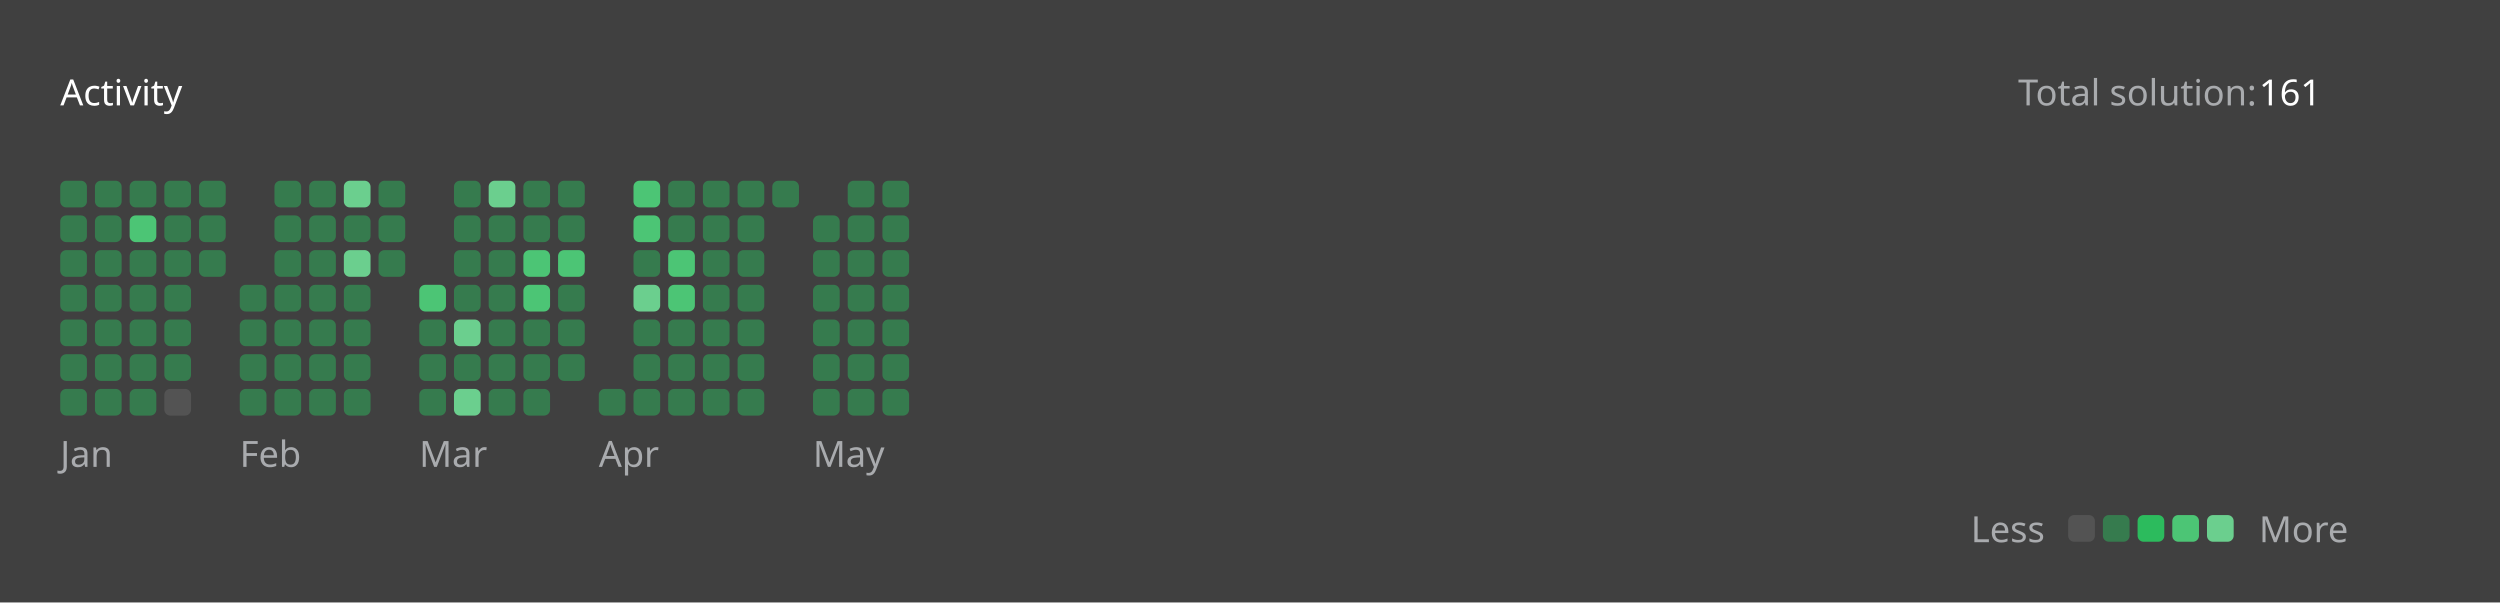
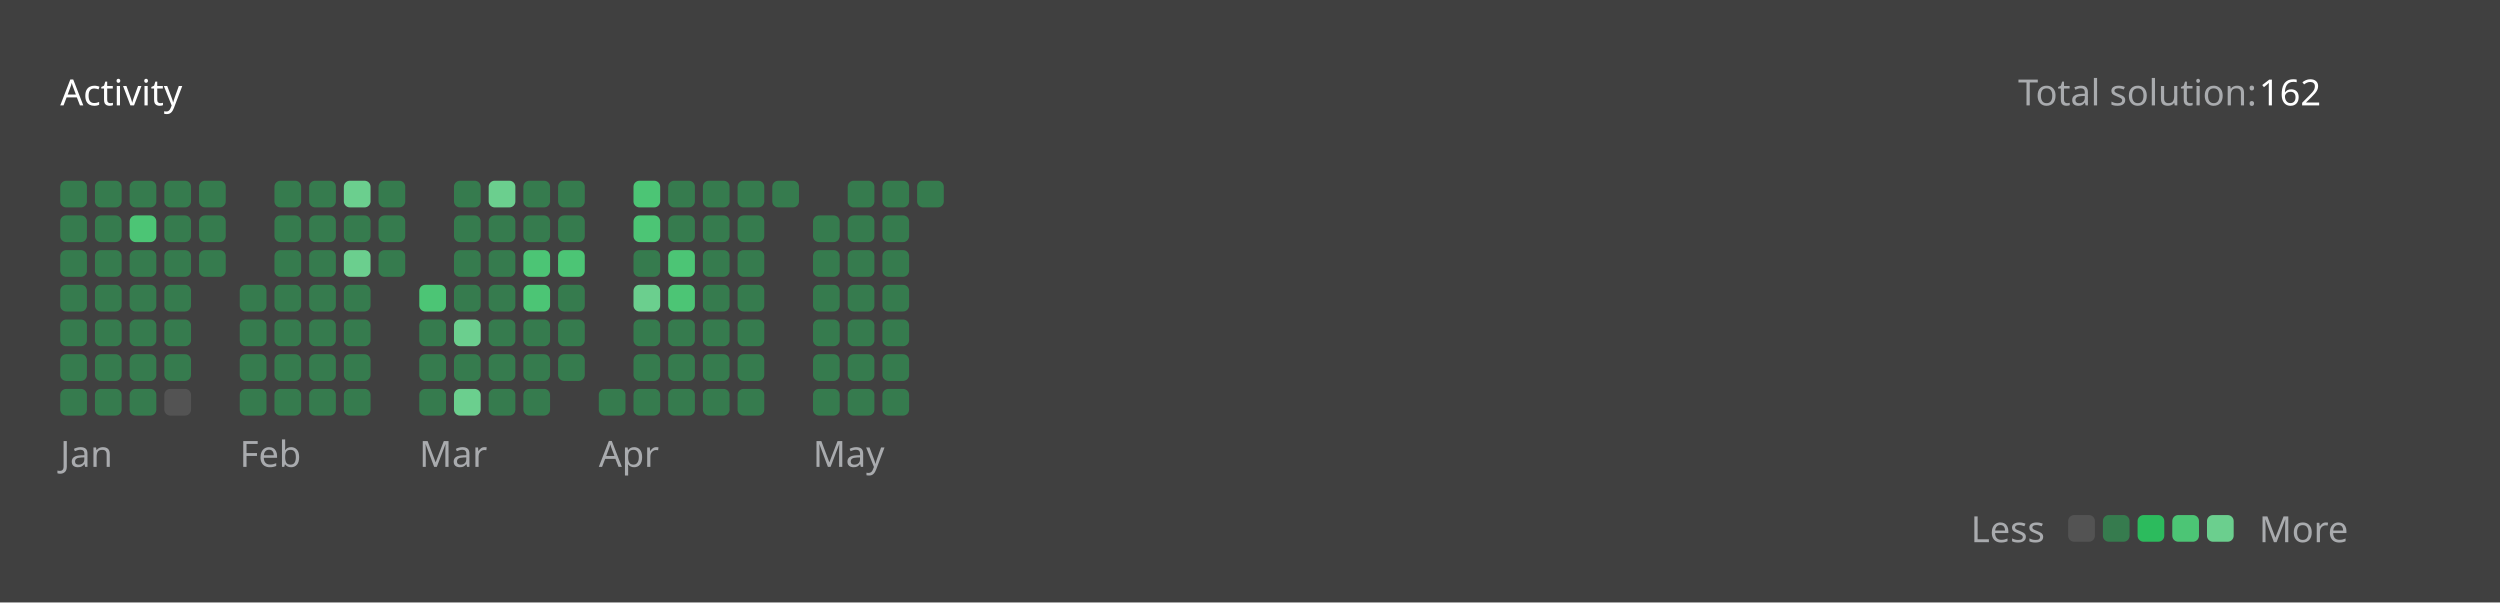
<svg xmlns="http://www.w3.org/2000/svg" version="1.1" height="200" width="830" viewBox="0 0 830 200">
  <style>*{font-family: "Segoe UI", Tahoma, Geneva, Verdana, sans-serif;}</style>
  <style>.title{font-weight: 500;font-size: 1rem;}</style>
  <style>.rotate-90{transform: rotate(-90deg);transform-origin: center;transform-box: fill-box;}</style>
  <style>.state{font-size: .75rem;}</style>
  <style>.light{color: #ffffff;fill: #ffffff;}</style>
  <style>.light-gray{color: #eff2f699;fill: #eff2f699;}</style>
  <style>.dark-gray{color: #ebebf54d;fill: #ebebf54d;}</style>
  <style>.gray{color: #747474;fill: #747474;}</style>
  <style>.orange{color: #ffa116;fill: #ffa116;}</style>
  <style>.background{color: #404040;fill: #404040;}</style>
  <style>.level-1-block{fill: #ffffff1a;}</style>
  <style>.level-2-block{fill: #2cb55d80;}</style>
  <style>.level-3-block{fill: #2cbb5dff;}</style>
  <style>.level-4-block{fill: #4cc575ff;}</style>
  <style>.level-5-block{fill: #6bcf8eff;}</style>
  <rect fill="#404040" x="0" y="0" width="830" height="200" rx="0.5rem" />
  <g text-anchor="start" text-decoration="1" class="title">
    <text x="20" y="35">
      <tspan class="light">Activity</tspan>
      <tspan class="orange" />
    </text>
  </g>
  <g class="state">
    <text x="670" y="35" class="light-gray"> Total solution: </text>
-     <text x="750" y="35" class="light"> 161 </text>
+     <text x="750" y="35" class="light"> 162 </text>
    <text x="678.88" y="180" class="light-gray" text-anchor="end">Less</text>
    <rect x="686.64" y="171" width="8.86" height="8.86" rx="2" ry="2" class="level-1-block" />
    <rect x="698.16" y="171" width="8.86" height="8.86" rx="2" ry="2" class="level-2-block" />
    <rect x="709.68" y="171" width="8.86" height="8.86" rx="2" ry="2" class="level-3-block" />
    <rect x="721.2" y="171" width="8.86" height="8.86" rx="2" ry="2" class="level-4-block" />
    <rect x="732.72" y="171" width="8.86" height="8.86" rx="2" ry="2" class="level-5-block" />
    <text x="750" y="180" class="light-gray">More</text>
  </g>
  <g x="20" y="60">
    <g x="20" y="60">
      <g x="20.0" y="60">
        <rect x="20.0" y="60.0" width="8.86" height="8.86" rx="2" ry="2" class="level-2-block" />
        <rect x="20.0" y="71.52" width="8.86" height="8.86" rx="2" ry="2" class="level-2-block" />
        <rect x="20.0" y="83.04" width="8.86" height="8.86" rx="2" ry="2" class="level-2-block" />
        <rect x="20.0" y="94.56" width="8.86" height="8.86" rx="2" ry="2" class="level-2-block" />
        <rect x="20.0" y="106.08" width="8.86" height="8.86" rx="2" ry="2" class="level-2-block" />
        <rect x="20.0" y="117.6" width="8.86" height="8.86" rx="2" ry="2" class="level-2-block" />
        <rect x="20.0" y="129.12" width="8.86" height="8.86" rx="2" ry="2" class="level-2-block" />
      </g>
      <g x="31.52" y="60">
        <rect x="31.52" y="60.0" width="8.86" height="8.86" rx="2" ry="2" class="level-2-block" />
        <rect x="31.52" y="71.52" width="8.86" height="8.86" rx="2" ry="2" class="level-2-block" />
        <rect x="31.52" y="83.04" width="8.86" height="8.86" rx="2" ry="2" class="level-2-block" />
        <rect x="31.52" y="94.56" width="8.86" height="8.86" rx="2" ry="2" class="level-2-block" />
        <rect x="31.52" y="106.08" width="8.86" height="8.86" rx="2" ry="2" class="level-2-block" />
        <rect x="31.52" y="117.6" width="8.86" height="8.86" rx="2" ry="2" class="level-2-block" />
        <rect x="31.52" y="129.12" width="8.86" height="8.86" rx="2" ry="2" class="level-2-block" />
      </g>
      <g x="43.04" y="60">
        <rect x="43.04" y="60.0" width="8.86" height="8.86" rx="2" ry="2" class="level-2-block" />
        <rect x="43.04" y="71.52" width="8.86" height="8.86" rx="2" ry="2" class="level-4-block" />
        <rect x="43.04" y="83.04" width="8.86" height="8.86" rx="2" ry="2" class="level-2-block" />
        <rect x="43.04" y="94.56" width="8.86" height="8.86" rx="2" ry="2" class="level-2-block" />
        <rect x="43.04" y="106.08" width="8.86" height="8.86" rx="2" ry="2" class="level-2-block" />
        <rect x="43.04" y="117.6" width="8.86" height="8.86" rx="2" ry="2" class="level-2-block" />
        <rect x="43.04" y="129.12" width="8.86" height="8.86" rx="2" ry="2" class="level-2-block" />
      </g>
      <g x="54.56" y="60">
        <rect x="54.56" y="60.0" width="8.86" height="8.86" rx="2" ry="2" class="level-2-block" />
        <rect x="54.56" y="71.52" width="8.86" height="8.86" rx="2" ry="2" class="level-2-block" />
        <rect x="54.56" y="83.04" width="8.86" height="8.86" rx="2" ry="2" class="level-2-block" />
        <rect x="54.56" y="94.56" width="8.86" height="8.86" rx="2" ry="2" class="level-2-block" />
        <rect x="54.56" y="106.08" width="8.86" height="8.86" rx="2" ry="2" class="level-2-block" />
        <rect x="54.56" y="117.6" width="8.86" height="8.86" rx="2" ry="2" class="level-2-block" />
        <rect x="54.56" y="129.12" width="8.86" height="8.86" rx="2" ry="2" class="level-1-block" />
      </g>
      <g x="66.08" y="60">
        <rect x="66.08" y="60.0" width="8.86" height="8.86" rx="2" ry="2" class="level-2-block" />
        <rect x="66.08" y="71.52" width="8.86" height="8.86" rx="2" ry="2" class="level-2-block" />
        <rect x="66.08" y="83.04" width="8.86" height="8.86" rx="2" ry="2" class="level-2-block" />
      </g>
      <text x="20.0" y="155" class="light-gray state">Jan</text>
    </g>
  </g>
  <g x="79.6" y="60">
    <g x="79.6" y="60">
      <g x="79.6" y="60">
        <rect x="79.6" y="94.56" width="8.86" height="8.86" rx="2" ry="2" class="level-2-block" />
        <rect x="79.6" y="106.08" width="8.86" height="8.86" rx="2" ry="2" class="level-2-block" />
        <rect x="79.6" y="117.6" width="8.86" height="8.86" rx="2" ry="2" class="level-2-block" />
        <rect x="79.6" y="129.12" width="8.86" height="8.86" rx="2" ry="2" class="level-2-block" />
      </g>
      <g x="91.12" y="60">
        <rect x="91.12" y="60.0" width="8.86" height="8.86" rx="2" ry="2" class="level-2-block" />
        <rect x="91.12" y="71.52" width="8.86" height="8.86" rx="2" ry="2" class="level-2-block" />
        <rect x="91.12" y="83.04" width="8.86" height="8.86" rx="2" ry="2" class="level-2-block" />
        <rect x="91.12" y="94.56" width="8.86" height="8.86" rx="2" ry="2" class="level-2-block" />
        <rect x="91.12" y="106.08" width="8.86" height="8.86" rx="2" ry="2" class="level-2-block" />
        <rect x="91.12" y="117.6" width="8.86" height="8.86" rx="2" ry="2" class="level-2-block" />
        <rect x="91.12" y="129.12" width="8.86" height="8.86" rx="2" ry="2" class="level-2-block" />
      </g>
      <g x="102.64" y="60">
        <rect x="102.64" y="60.0" width="8.86" height="8.86" rx="2" ry="2" class="level-2-block" />
        <rect x="102.64" y="71.52" width="8.86" height="8.86" rx="2" ry="2" class="level-2-block" />
        <rect x="102.64" y="83.04" width="8.86" height="8.86" rx="2" ry="2" class="level-2-block" />
        <rect x="102.64" y="94.56" width="8.86" height="8.86" rx="2" ry="2" class="level-2-block" />
        <rect x="102.64" y="106.08" width="8.86" height="8.86" rx="2" ry="2" class="level-2-block" />
        <rect x="102.64" y="117.6" width="8.86" height="8.86" rx="2" ry="2" class="level-2-block" />
        <rect x="102.64" y="129.12" width="8.86" height="8.86" rx="2" ry="2" class="level-2-block" />
      </g>
      <g x="114.16" y="60">
        <rect x="114.16" y="60.0" width="8.86" height="8.86" rx="2" ry="2" class="level-5-block" />
        <rect x="114.16" y="71.52" width="8.86" height="8.86" rx="2" ry="2" class="level-2-block" />
        <rect x="114.16" y="83.04" width="8.86" height="8.86" rx="2" ry="2" class="level-5-block" />
        <rect x="114.16" y="94.56" width="8.86" height="8.86" rx="2" ry="2" class="level-2-block" />
        <rect x="114.16" y="106.08" width="8.86" height="8.86" rx="2" ry="2" class="level-2-block" />
        <rect x="114.16" y="117.6" width="8.86" height="8.86" rx="2" ry="2" class="level-2-block" />
        <rect x="114.16" y="129.12" width="8.86" height="8.86" rx="2" ry="2" class="level-2-block" />
      </g>
      <g x="125.68" y="60">
        <rect x="125.68" y="60.0" width="8.86" height="8.86" rx="2" ry="2" class="level-2-block" />
        <rect x="125.68" y="71.52" width="8.86" height="8.86" rx="2" ry="2" class="level-2-block" />
        <rect x="125.68" y="83.04" width="8.86" height="8.86" rx="2" ry="2" class="level-2-block" />
      </g>
      <text x="79.6" y="155" class="light-gray state">Feb</text>
    </g>
  </g>
  <g x="139.2" y="60">
    <g x="139.2" y="60">
      <g x="139.2" y="60">
        <rect x="139.2" y="94.56" width="8.86" height="8.86" rx="2" ry="2" class="level-4-block" />
        <rect x="139.2" y="106.08" width="8.86" height="8.86" rx="2" ry="2" class="level-2-block" />
        <rect x="139.2" y="117.6" width="8.86" height="8.86" rx="2" ry="2" class="level-2-block" />
        <rect x="139.2" y="129.12" width="8.86" height="8.86" rx="2" ry="2" class="level-2-block" />
      </g>
      <g x="150.72" y="60">
        <rect x="150.72" y="60.0" width="8.86" height="8.86" rx="2" ry="2" class="level-2-block" />
        <rect x="150.72" y="71.52" width="8.86" height="8.86" rx="2" ry="2" class="level-2-block" />
        <rect x="150.72" y="83.04" width="8.86" height="8.86" rx="2" ry="2" class="level-2-block" />
        <rect x="150.72" y="94.56" width="8.86" height="8.86" rx="2" ry="2" class="level-2-block" />
        <rect x="150.72" y="106.08" width="8.86" height="8.86" rx="2" ry="2" class="level-5-block" />
        <rect x="150.72" y="117.6" width="8.86" height="8.86" rx="2" ry="2" class="level-2-block" />
        <rect x="150.72" y="129.12" width="8.86" height="8.86" rx="2" ry="2" class="level-5-block" />
      </g>
      <g x="162.24" y="60">
        <rect x="162.24" y="60.0" width="8.86" height="8.86" rx="2" ry="2" class="level-5-block" />
        <rect x="162.24" y="71.52" width="8.86" height="8.86" rx="2" ry="2" class="level-2-block" />
        <rect x="162.24" y="83.04" width="8.86" height="8.86" rx="2" ry="2" class="level-2-block" />
        <rect x="162.24" y="94.56" width="8.86" height="8.86" rx="2" ry="2" class="level-2-block" />
        <rect x="162.24" y="106.08" width="8.86" height="8.86" rx="2" ry="2" class="level-2-block" />
        <rect x="162.24" y="117.6" width="8.86" height="8.86" rx="2" ry="2" class="level-2-block" />
        <rect x="162.24" y="129.12" width="8.86" height="8.86" rx="2" ry="2" class="level-2-block" />
      </g>
      <g x="173.76" y="60">
        <rect x="173.76" y="60.0" width="8.86" height="8.86" rx="2" ry="2" class="level-2-block" />
        <rect x="173.76" y="71.52" width="8.86" height="8.86" rx="2" ry="2" class="level-2-block" />
        <rect x="173.76" y="83.04" width="8.86" height="8.86" rx="2" ry="2" class="level-4-block" />
        <rect x="173.76" y="94.56" width="8.86" height="8.86" rx="2" ry="2" class="level-4-block" />
        <rect x="173.76" y="106.08" width="8.86" height="8.86" rx="2" ry="2" class="level-2-block" />
        <rect x="173.76" y="117.6" width="8.86" height="8.86" rx="2" ry="2" class="level-2-block" />
        <rect x="173.76" y="129.12" width="8.86" height="8.86" rx="2" ry="2" class="level-2-block" />
      </g>
      <g x="185.28" y="60">
        <rect x="185.28" y="60.0" width="8.86" height="8.86" rx="2" ry="2" class="level-2-block" />
        <rect x="185.28" y="71.52" width="8.86" height="8.86" rx="2" ry="2" class="level-2-block" />
        <rect x="185.28" y="83.04" width="8.86" height="8.86" rx="2" ry="2" class="level-4-block" />
        <rect x="185.28" y="94.56" width="8.86" height="8.86" rx="2" ry="2" class="level-2-block" />
        <rect x="185.28" y="106.08" width="8.86" height="8.86" rx="2" ry="2" class="level-2-block" />
        <rect x="185.28" y="117.6" width="8.86" height="8.86" rx="2" ry="2" class="level-2-block" />
      </g>
      <text x="139.2" y="155" class="light-gray state">Mar</text>
    </g>
  </g>
  <g x="198.8" y="60">
    <g x="198.8" y="60">
      <g x="198.8" y="60">
        <rect x="198.8" y="129.12" width="8.86" height="8.86" rx="2" ry="2" class="level-2-block" />
      </g>
      <g x="210.32" y="60">
        <rect x="210.32" y="60.0" width="8.86" height="8.86" rx="2" ry="2" class="level-4-block" />
        <rect x="210.32" y="71.52" width="8.86" height="8.86" rx="2" ry="2" class="level-4-block" />
        <rect x="210.32" y="83.04" width="8.86" height="8.86" rx="2" ry="2" class="level-2-block" />
        <rect x="210.32" y="94.56" width="8.86" height="8.86" rx="2" ry="2" class="level-5-block" />
        <rect x="210.32" y="106.08" width="8.86" height="8.86" rx="2" ry="2" class="level-2-block" />
        <rect x="210.32" y="117.6" width="8.86" height="8.86" rx="2" ry="2" class="level-2-block" />
        <rect x="210.32" y="129.12" width="8.86" height="8.86" rx="2" ry="2" class="level-2-block" />
      </g>
      <g x="221.84" y="60">
        <rect x="221.84" y="60.0" width="8.86" height="8.86" rx="2" ry="2" class="level-2-block" />
        <rect x="221.84" y="71.52" width="8.86" height="8.86" rx="2" ry="2" class="level-2-block" />
        <rect x="221.84" y="83.04" width="8.86" height="8.86" rx="2" ry="2" class="level-4-block" />
        <rect x="221.84" y="94.56" width="8.86" height="8.86" rx="2" ry="2" class="level-4-block" />
        <rect x="221.84" y="106.08" width="8.86" height="8.86" rx="2" ry="2" class="level-2-block" />
        <rect x="221.84" y="117.6" width="8.86" height="8.86" rx="2" ry="2" class="level-2-block" />
        <rect x="221.84" y="129.12" width="8.86" height="8.86" rx="2" ry="2" class="level-2-block" />
      </g>
      <g x="233.36" y="60">
        <rect x="233.36" y="60.0" width="8.86" height="8.86" rx="2" ry="2" class="level-2-block" />
        <rect x="233.36" y="71.52" width="8.86" height="8.86" rx="2" ry="2" class="level-2-block" />
        <rect x="233.36" y="83.04" width="8.86" height="8.86" rx="2" ry="2" class="level-2-block" />
        <rect x="233.36" y="94.56" width="8.86" height="8.86" rx="2" ry="2" class="level-2-block" />
        <rect x="233.36" y="106.08" width="8.86" height="8.86" rx="2" ry="2" class="level-2-block" />
        <rect x="233.36" y="117.6" width="8.86" height="8.86" rx="2" ry="2" class="level-2-block" />
        <rect x="233.36" y="129.12" width="8.86" height="8.86" rx="2" ry="2" class="level-2-block" />
      </g>
      <g x="244.88" y="60">
        <rect x="244.88" y="60.0" width="8.86" height="8.86" rx="2" ry="2" class="level-2-block" />
        <rect x="244.88" y="71.52" width="8.86" height="8.86" rx="2" ry="2" class="level-2-block" />
        <rect x="244.88" y="83.04" width="8.86" height="8.86" rx="2" ry="2" class="level-2-block" />
        <rect x="244.88" y="94.56" width="8.86" height="8.86" rx="2" ry="2" class="level-2-block" />
        <rect x="244.88" y="106.08" width="8.86" height="8.86" rx="2" ry="2" class="level-2-block" />
        <rect x="244.88" y="117.6" width="8.86" height="8.86" rx="2" ry="2" class="level-2-block" />
        <rect x="244.88" y="129.12" width="8.86" height="8.86" rx="2" ry="2" class="level-2-block" />
      </g>
      <g x="256.4" y="60">
        <rect x="256.4" y="60.0" width="8.86" height="8.86" rx="2" ry="2" class="level-2-block" />
      </g>
      <text x="198.8" y="155" class="light-gray state">Apr</text>
    </g>
  </g>
  <g x="269.92" y="60">
    <g x="269.92" y="60">
      <g x="269.92" y="60">
        <rect x="269.92" y="71.52" width="8.86" height="8.86" rx="2" ry="2" class="level-2-block" />
        <rect x="269.92" y="83.04" width="8.86" height="8.86" rx="2" ry="2" class="level-2-block" />
        <rect x="269.92" y="94.56" width="8.86" height="8.86" rx="2" ry="2" class="level-2-block" />
        <rect x="269.92" y="106.08" width="8.86" height="8.86" rx="2" ry="2" class="level-2-block" />
        <rect x="269.92" y="117.6" width="8.86" height="8.86" rx="2" ry="2" class="level-2-block" />
        <rect x="269.92" y="129.12" width="8.86" height="8.86" rx="2" ry="2" class="level-2-block" />
      </g>
      <g x="281.44" y="60">
        <rect x="281.44" y="60.0" width="8.86" height="8.86" rx="2" ry="2" class="level-2-block" />
        <rect x="281.44" y="71.52" width="8.86" height="8.86" rx="2" ry="2" class="level-2-block" />
        <rect x="281.44" y="83.04" width="8.86" height="8.86" rx="2" ry="2" class="level-2-block" />
        <rect x="281.44" y="94.56" width="8.86" height="8.86" rx="2" ry="2" class="level-2-block" />
        <rect x="281.44" y="106.08" width="8.86" height="8.86" rx="2" ry="2" class="level-2-block" />
        <rect x="281.44" y="117.6" width="8.86" height="8.86" rx="2" ry="2" class="level-2-block" />
        <rect x="281.44" y="129.12" width="8.86" height="8.86" rx="2" ry="2" class="level-2-block" />
      </g>
      <g x="292.96" y="60">
        <rect x="292.96" y="60.0" width="8.86" height="8.86" rx="2" ry="2" class="level-2-block" />
        <rect x="292.96" y="71.52" width="8.86" height="8.86" rx="2" ry="2" class="level-2-block" />
        <rect x="292.96" y="83.04" width="8.86" height="8.86" rx="2" ry="2" class="level-2-block" />
        <rect x="292.96" y="94.56" width="8.86" height="8.86" rx="2" ry="2" class="level-2-block" />
        <rect x="292.96" y="106.08" width="8.86" height="8.86" rx="2" ry="2" class="level-2-block" />
        <rect x="292.96" y="117.6" width="8.86" height="8.86" rx="2" ry="2" class="level-2-block" />
        <rect x="292.96" y="129.12" width="8.86" height="8.86" rx="2" ry="2" class="level-2-block" />
      </g>
+       <g x="304.48" y="60">
+         <rect x="304.48" y="60.0" width="8.86" height="8.86" rx="2" ry="2" class="level-2-block" />
+       </g>
      <text x="269.92" y="155" class="light-gray state">May</text>
    </g>
  </g>
</svg>
